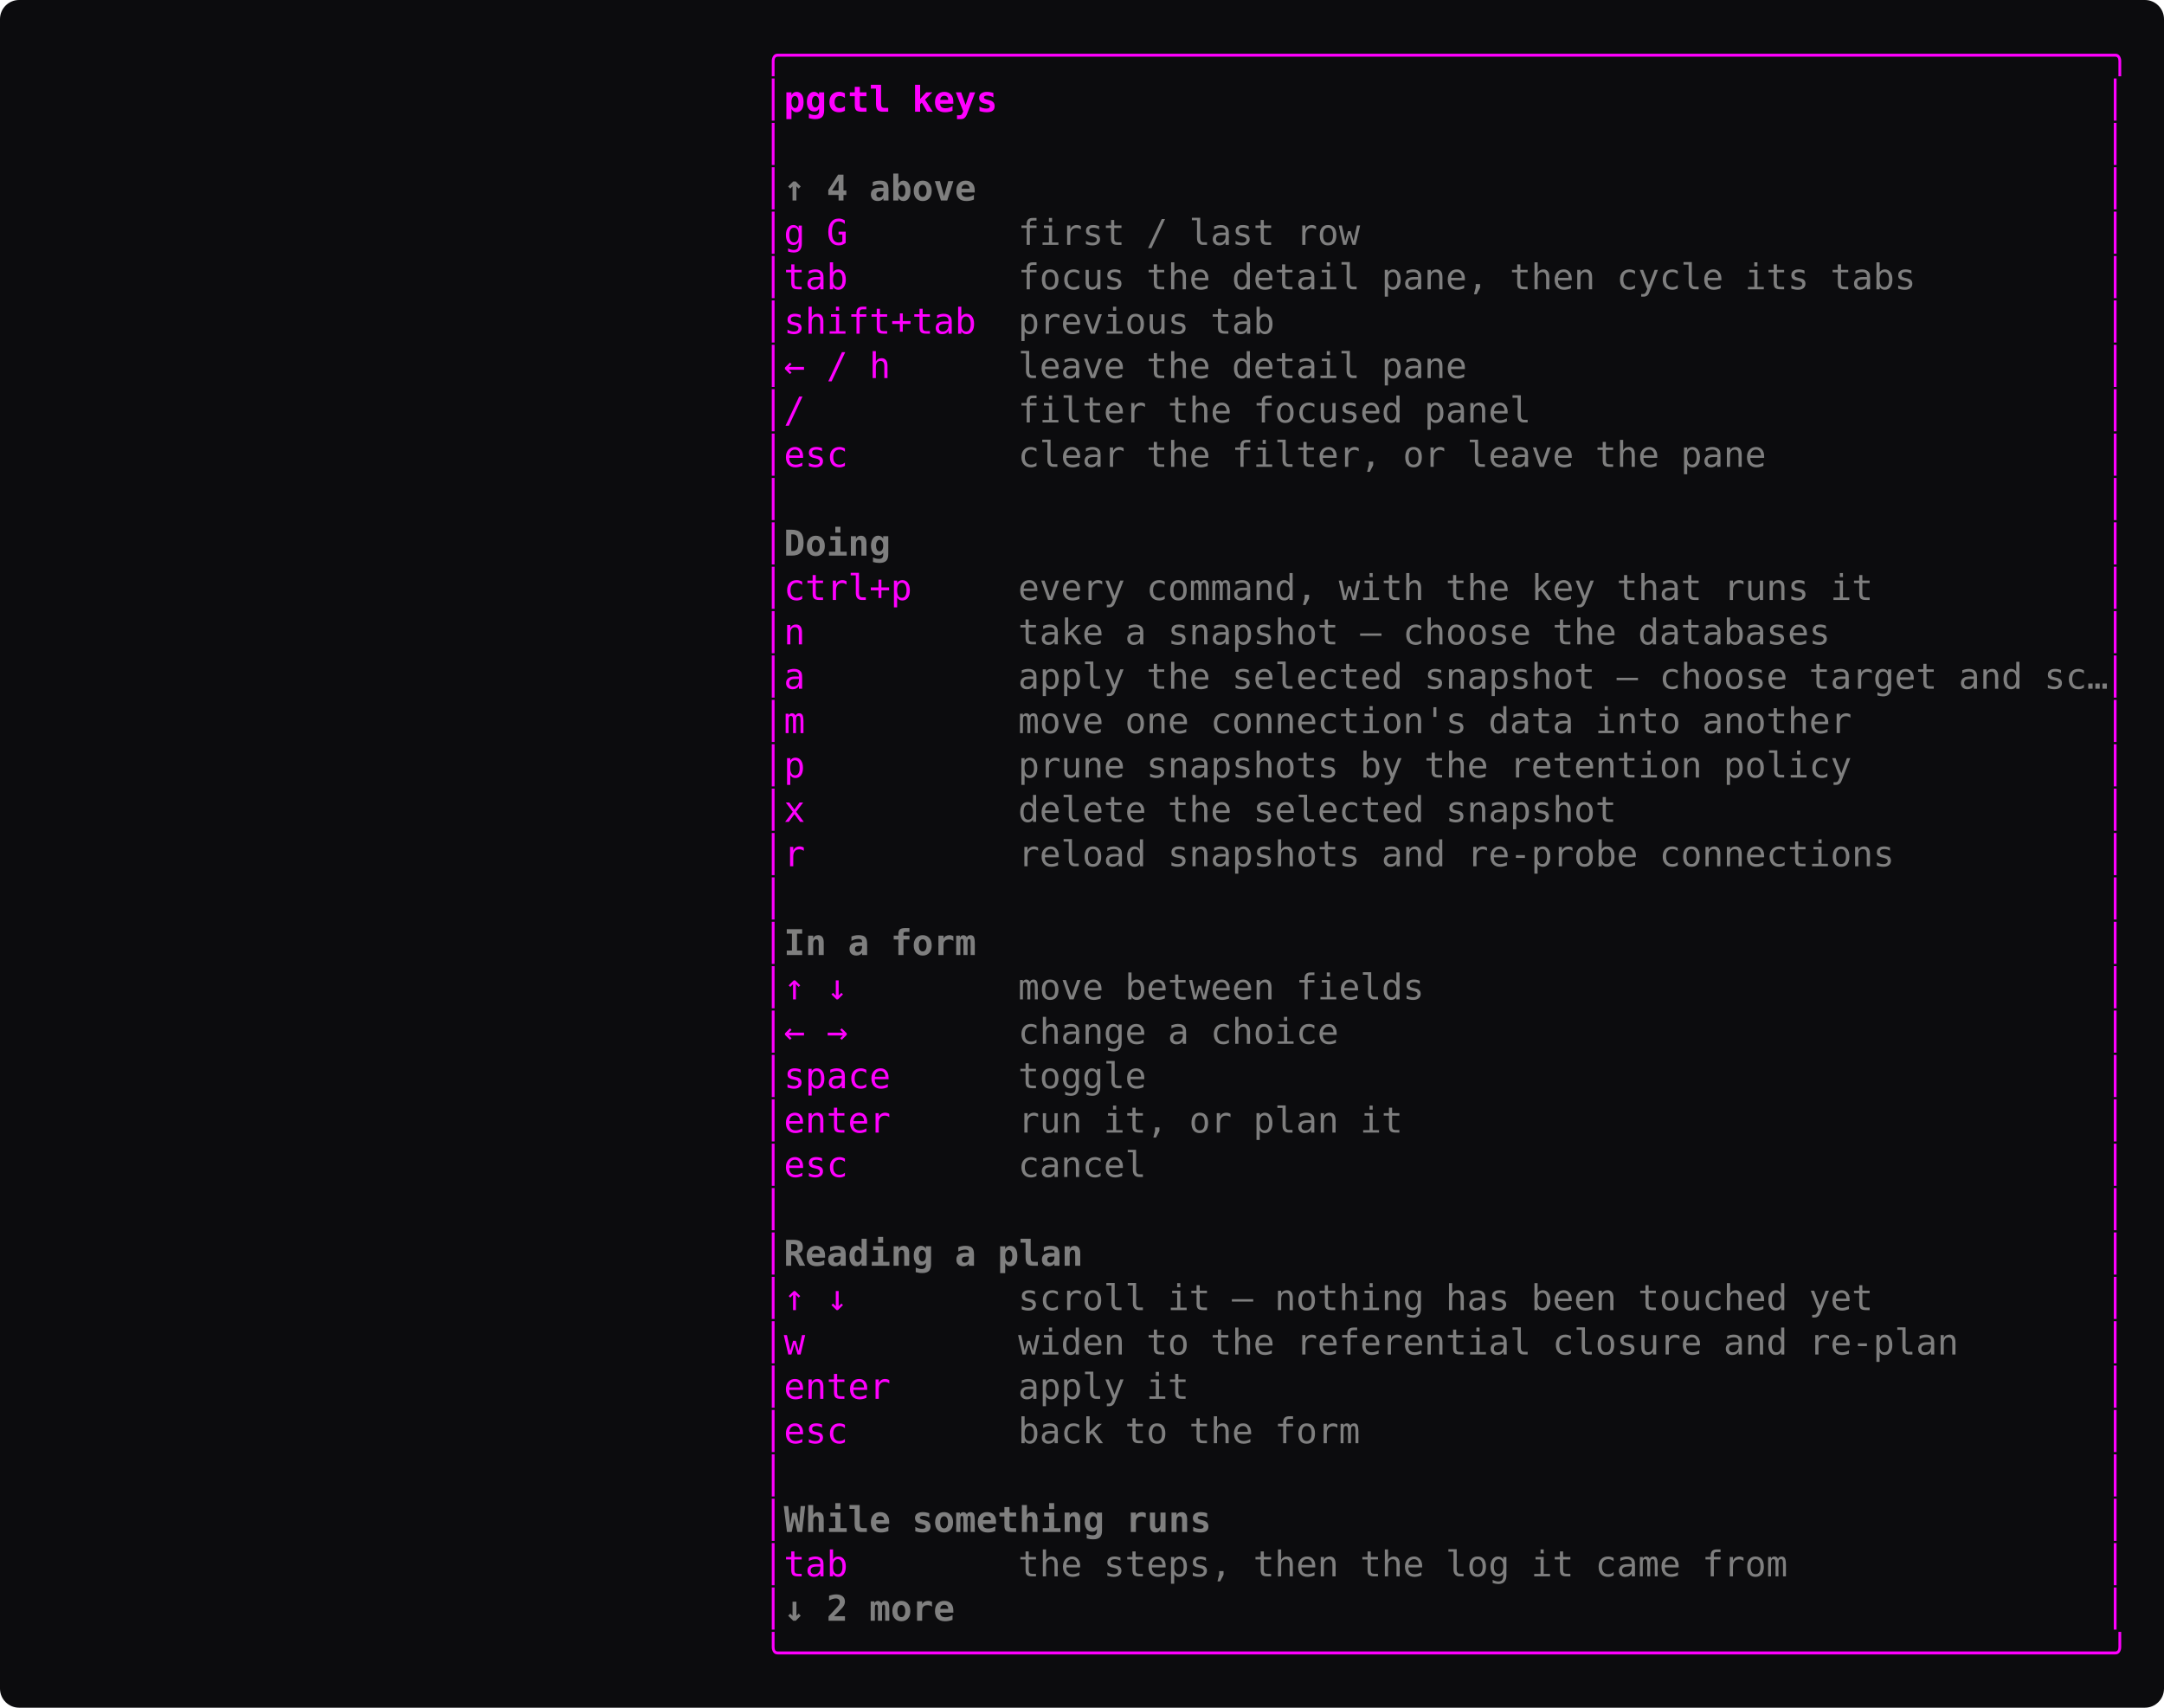
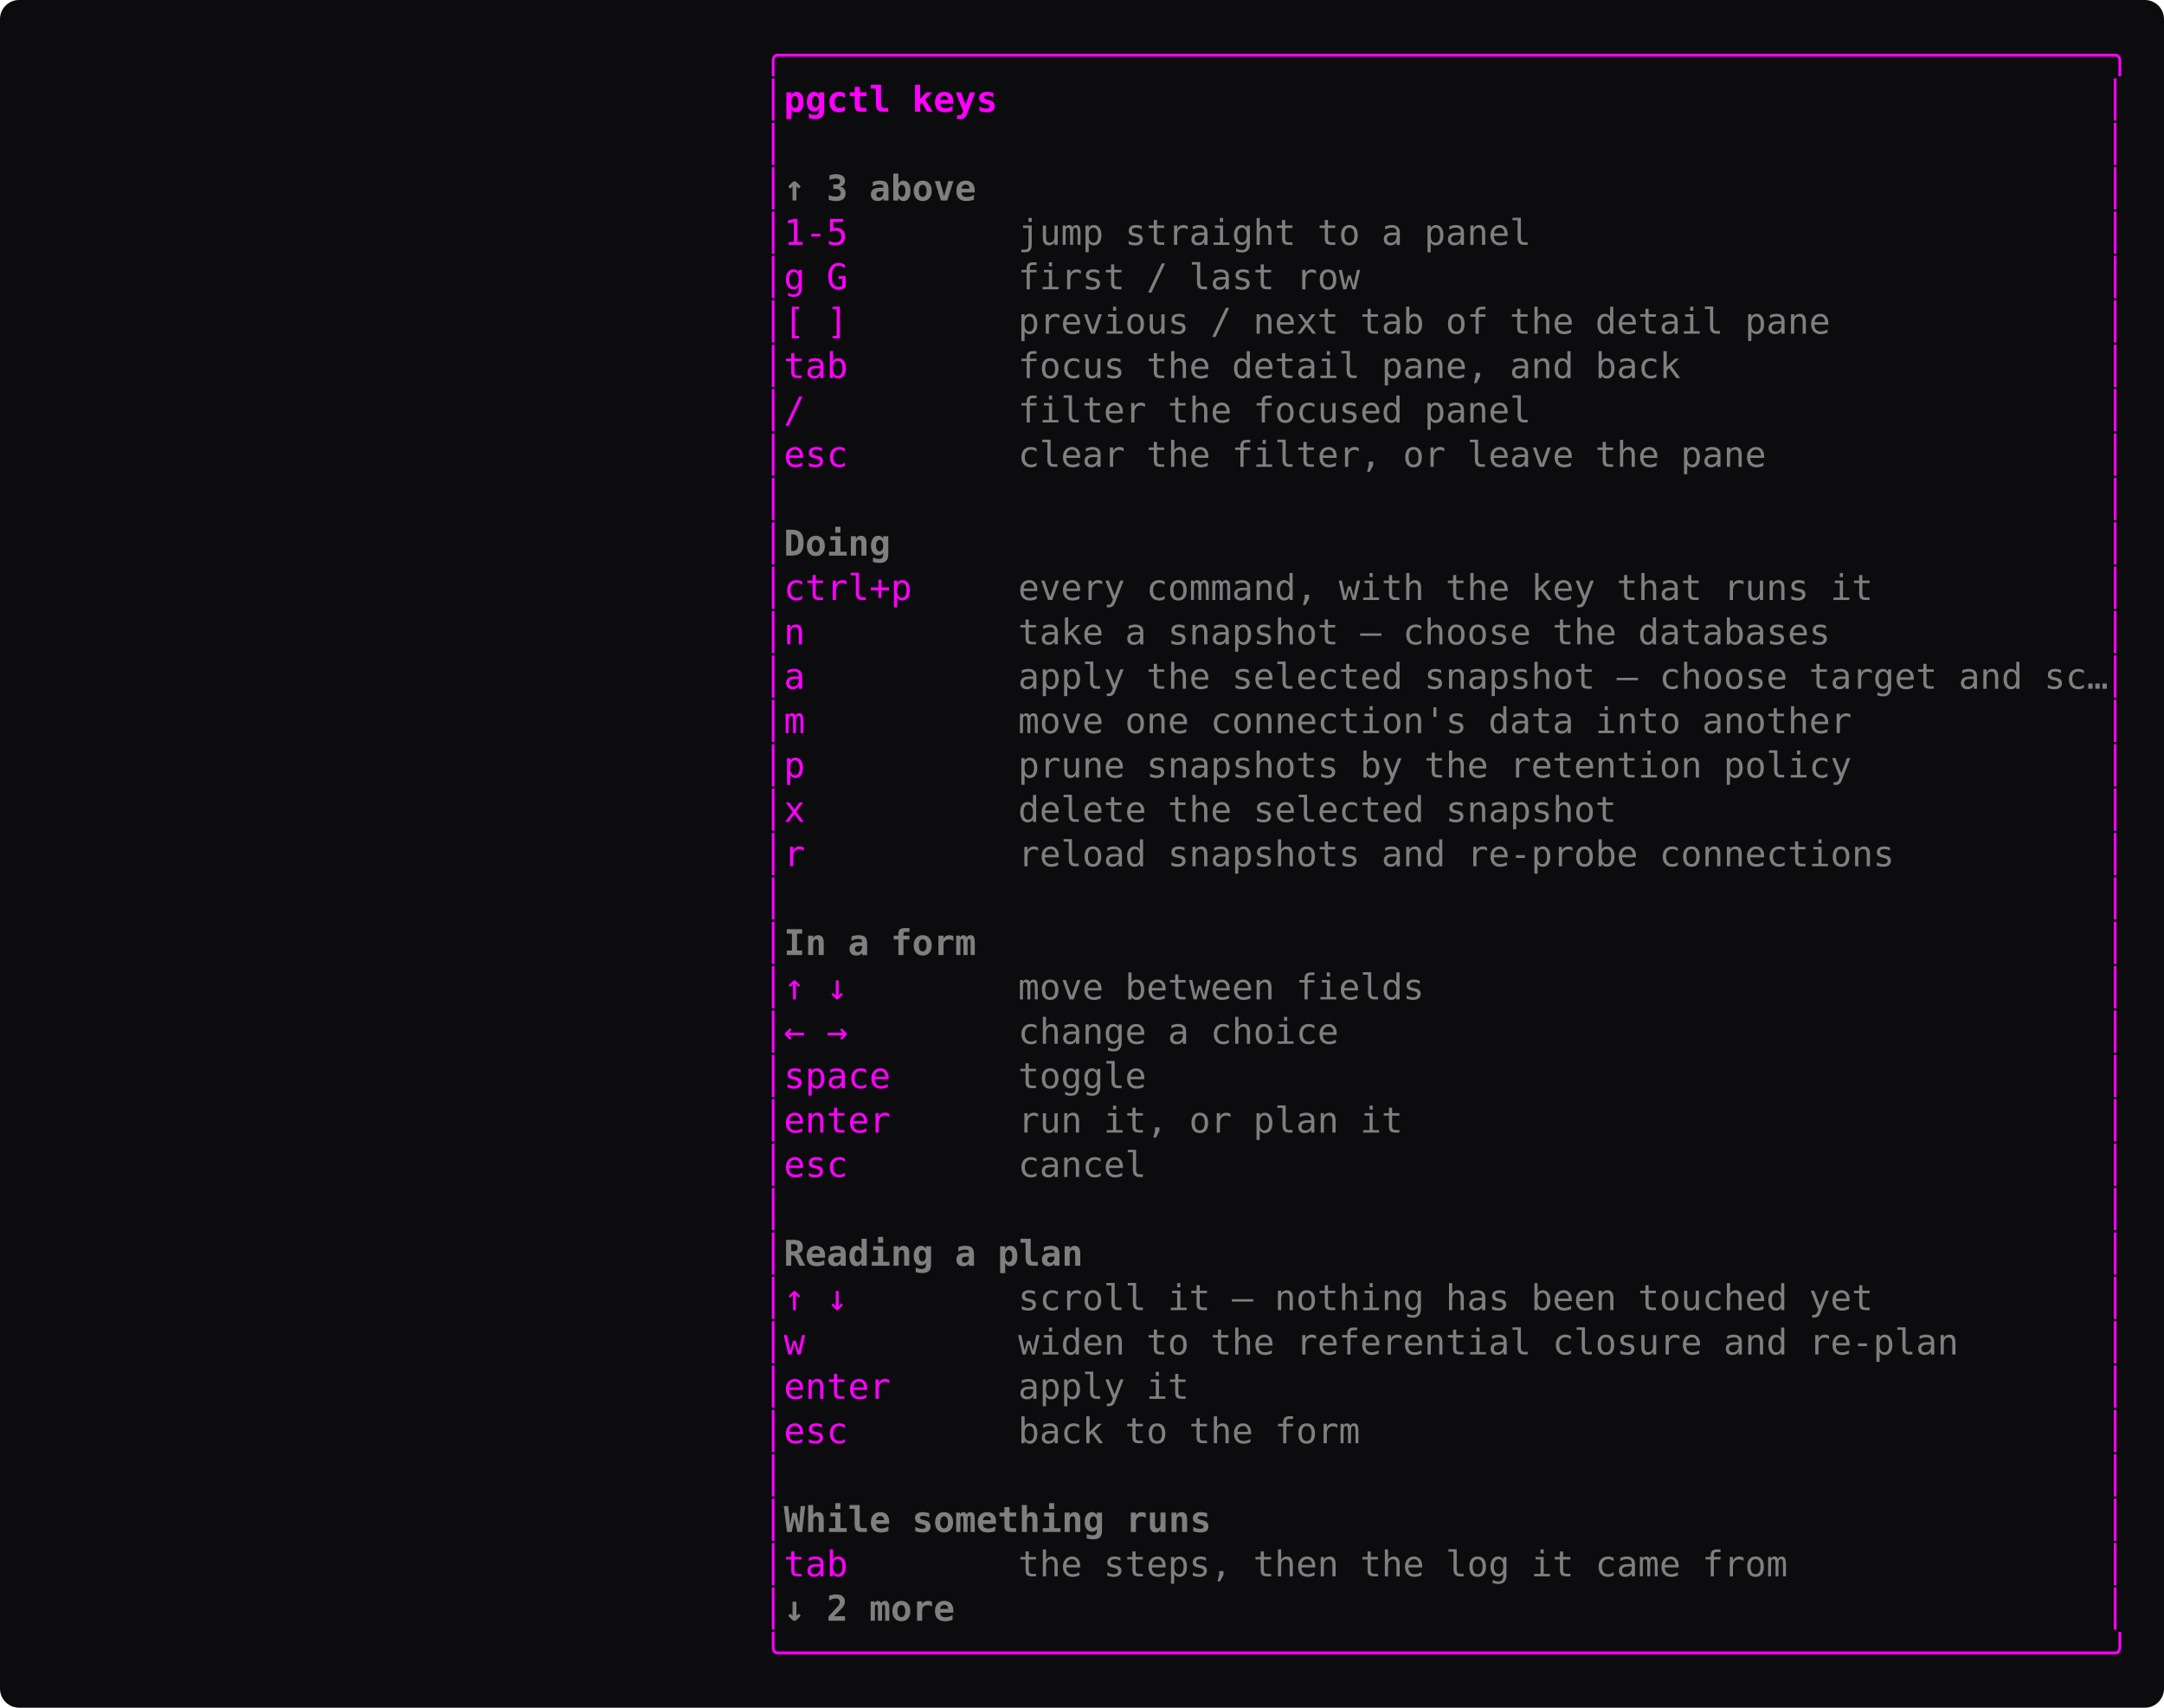
<svg xmlns="http://www.w3.org/2000/svg" width="792.4" height="625.25" viewBox="0 0 792.4 625.25" font-family="ui-monospace, 'SF Mono', SFMono-Regular, Menlo, Consolas, 'DejaVu Sans Mono', monospace" font-size="13" role="img">
  <rect width="792.4" height="625.25" rx="7" fill="#0c0c0e" />
  <text x="279.2" y="24.68" textLength="499.2" lengthAdjust="spacing" fill="#ff00ff" xml:space="preserve">╭──────────────────────────────────────────────────────────────╮</text>
  <text x="279.2" y="40.92" textLength="7.8" lengthAdjust="spacing" fill="#ff00ff" xml:space="preserve">│</text>
  <text x="287" y="40.92" textLength="78" lengthAdjust="spacing" fill="#ff00ff" font-weight="600" xml:space="preserve">pgctl keys</text>
  <text x="770.6" y="40.92" textLength="7.8" lengthAdjust="spacing" fill="#ff00ff" xml:space="preserve">│</text>
  <text x="279.2" y="57.17" textLength="7.8" lengthAdjust="spacing" fill="#ff00ff" xml:space="preserve">│</text>
  <text x="770.6" y="57.17" textLength="7.8" lengthAdjust="spacing" fill="#ff00ff" xml:space="preserve">│</text>
  <text x="279.2" y="73.42" textLength="7.8" lengthAdjust="spacing" fill="#ff00ff" xml:space="preserve">│</text>
-   <text x="287" y="73.42" textLength="70.2" lengthAdjust="spacing" fill="#7f7f7f" font-weight="600" xml:space="preserve">↑ 4 above</text>
+   <text x="287" y="73.42" textLength="70.2" lengthAdjust="spacing" fill="#7f7f7f" font-weight="600" xml:space="preserve">↑ 3 above</text>
  <text x="770.6" y="73.42" textLength="7.8" lengthAdjust="spacing" fill="#ff00ff" xml:space="preserve">│</text>
  <text x="279.2" y="89.67" textLength="7.8" lengthAdjust="spacing" fill="#ff00ff" xml:space="preserve">│</text>
-   <text x="287" y="89.67" textLength="23.4" lengthAdjust="spacing" fill="#ff00ff" xml:space="preserve">g G</text>
-   <text x="372.8" y="89.67" textLength="124.8" lengthAdjust="spacing" fill="#7f7f7f" xml:space="preserve">first / last row</text>
+   <text x="287" y="89.67" textLength="23.4" lengthAdjust="spacing" fill="#ff00ff" xml:space="preserve">1-5</text>
+   <text x="372.8" y="89.67" textLength="187.2" lengthAdjust="spacing" fill="#7f7f7f" xml:space="preserve">jump straight to a panel</text>
  <text x="770.6" y="89.67" textLength="7.8" lengthAdjust="spacing" fill="#ff00ff" xml:space="preserve">│</text>
  <text x="279.2" y="105.92" textLength="7.8" lengthAdjust="spacing" fill="#ff00ff" xml:space="preserve">│</text>
-   <text x="287" y="105.92" textLength="23.4" lengthAdjust="spacing" fill="#ff00ff" xml:space="preserve">tab</text>
-   <text x="372.8" y="105.92" textLength="327.6" lengthAdjust="spacing" fill="#7f7f7f" xml:space="preserve">focus the detail pane, then cycle its tabs</text>
+   <text x="287" y="105.92" textLength="23.4" lengthAdjust="spacing" fill="#ff00ff" xml:space="preserve">g G</text>
+   <text x="372.8" y="105.92" textLength="124.8" lengthAdjust="spacing" fill="#7f7f7f" xml:space="preserve">first / last row</text>
  <text x="770.6" y="105.92" textLength="7.8" lengthAdjust="spacing" fill="#ff00ff" xml:space="preserve">│</text>
  <text x="279.2" y="122.17" textLength="7.8" lengthAdjust="spacing" fill="#ff00ff" xml:space="preserve">│</text>
-   <text x="287" y="122.17" textLength="70.2" lengthAdjust="spacing" fill="#ff00ff" xml:space="preserve">shift+tab</text>
-   <text x="372.8" y="122.17" textLength="93.6" lengthAdjust="spacing" fill="#7f7f7f" xml:space="preserve">previous tab</text>
+   <text x="287" y="122.17" textLength="23.4" lengthAdjust="spacing" fill="#ff00ff" xml:space="preserve">[ ]</text>
+   <text x="372.8" y="122.17" textLength="296.4" lengthAdjust="spacing" fill="#7f7f7f" xml:space="preserve">previous / next tab of the detail pane</text>
  <text x="770.6" y="122.17" textLength="7.8" lengthAdjust="spacing" fill="#ff00ff" xml:space="preserve">│</text>
  <text x="279.2" y="138.43" textLength="7.8" lengthAdjust="spacing" fill="#ff00ff" xml:space="preserve">│</text>
-   <text x="287" y="138.43" textLength="39" lengthAdjust="spacing" fill="#ff00ff" xml:space="preserve">← / h</text>
-   <text x="372.8" y="138.43" textLength="163.8" lengthAdjust="spacing" fill="#7f7f7f" xml:space="preserve">leave the detail pane</text>
+   <text x="287" y="138.43" textLength="23.4" lengthAdjust="spacing" fill="#ff00ff" xml:space="preserve">tab</text>
+   <text x="372.8" y="138.43" textLength="241.8" lengthAdjust="spacing" fill="#7f7f7f" xml:space="preserve">focus the detail pane, and back</text>
  <text x="770.6" y="138.43" textLength="7.8" lengthAdjust="spacing" fill="#ff00ff" xml:space="preserve">│</text>
  <text x="279.2" y="154.68" textLength="7.8" lengthAdjust="spacing" fill="#ff00ff" xml:space="preserve">│</text>
  <text x="287" y="154.68" textLength="7.8" lengthAdjust="spacing" fill="#ff00ff" xml:space="preserve">/</text>
  <text x="372.8" y="154.68" textLength="187.2" lengthAdjust="spacing" fill="#7f7f7f" xml:space="preserve">filter the focused panel</text>
  <text x="770.6" y="154.68" textLength="7.8" lengthAdjust="spacing" fill="#ff00ff" xml:space="preserve">│</text>
  <text x="279.2" y="170.93" textLength="7.8" lengthAdjust="spacing" fill="#ff00ff" xml:space="preserve">│</text>
  <text x="287" y="170.93" textLength="23.4" lengthAdjust="spacing" fill="#ff00ff" xml:space="preserve">esc</text>
  <text x="372.8" y="170.93" textLength="273" lengthAdjust="spacing" fill="#7f7f7f" xml:space="preserve">clear the filter, or leave the pane</text>
  <text x="770.6" y="170.93" textLength="7.8" lengthAdjust="spacing" fill="#ff00ff" xml:space="preserve">│</text>
  <text x="279.2" y="187.18" textLength="7.8" lengthAdjust="spacing" fill="#ff00ff" xml:space="preserve">│</text>
  <text x="770.6" y="187.18" textLength="7.8" lengthAdjust="spacing" fill="#ff00ff" xml:space="preserve">│</text>
  <text x="279.2" y="203.43" textLength="7.8" lengthAdjust="spacing" fill="#ff00ff" xml:space="preserve">│</text>
  <text x="287" y="203.43" textLength="39" lengthAdjust="spacing" fill="#7f7f7f" font-weight="600" xml:space="preserve">Doing</text>
  <text x="770.6" y="203.43" textLength="7.8" lengthAdjust="spacing" fill="#ff00ff" xml:space="preserve">│</text>
  <text x="279.2" y="219.68" textLength="7.8" lengthAdjust="spacing" fill="#ff00ff" xml:space="preserve">│</text>
  <text x="287" y="219.68" textLength="46.8" lengthAdjust="spacing" fill="#ff00ff" xml:space="preserve">ctrl+p</text>
  <text x="372.8" y="219.68" textLength="312" lengthAdjust="spacing" fill="#7f7f7f" xml:space="preserve">every command, with the key that runs it</text>
  <text x="770.6" y="219.68" textLength="7.8" lengthAdjust="spacing" fill="#ff00ff" xml:space="preserve">│</text>
  <text x="279.2" y="235.93" textLength="7.8" lengthAdjust="spacing" fill="#ff00ff" xml:space="preserve">│</text>
  <text x="287" y="235.93" textLength="7.8" lengthAdjust="spacing" fill="#ff00ff" xml:space="preserve">n</text>
  <text x="372.8" y="235.93" textLength="296.4" lengthAdjust="spacing" fill="#7f7f7f" xml:space="preserve">take a snapshot — choose the databases</text>
  <text x="770.6" y="235.93" textLength="7.8" lengthAdjust="spacing" fill="#ff00ff" xml:space="preserve">│</text>
  <text x="279.2" y="252.18" textLength="7.8" lengthAdjust="spacing" fill="#ff00ff" xml:space="preserve">│</text>
  <text x="287" y="252.18" textLength="7.8" lengthAdjust="spacing" fill="#ff00ff" xml:space="preserve">a</text>
  <text x="372.8" y="252.18" textLength="397.8" lengthAdjust="spacing" fill="#7f7f7f" xml:space="preserve">apply the selected snapshot — choose target and sc…</text>
  <text x="770.6" y="252.18" textLength="7.8" lengthAdjust="spacing" fill="#ff00ff" xml:space="preserve">│</text>
  <text x="279.2" y="268.43" textLength="7.8" lengthAdjust="spacing" fill="#ff00ff" xml:space="preserve">│</text>
  <text x="287" y="268.43" textLength="7.8" lengthAdjust="spacing" fill="#ff00ff" xml:space="preserve">m</text>
  <text x="372.8" y="268.43" textLength="304.2" lengthAdjust="spacing" fill="#7f7f7f" xml:space="preserve">move one connection's data into another</text>
  <text x="770.6" y="268.43" textLength="7.8" lengthAdjust="spacing" fill="#ff00ff" xml:space="preserve">│</text>
  <text x="279.2" y="284.68" textLength="7.8" lengthAdjust="spacing" fill="#ff00ff" xml:space="preserve">│</text>
  <text x="287" y="284.68" textLength="7.8" lengthAdjust="spacing" fill="#ff00ff" xml:space="preserve">p</text>
  <text x="372.8" y="284.68" textLength="304.2" lengthAdjust="spacing" fill="#7f7f7f" xml:space="preserve">prune snapshots by the retention policy</text>
  <text x="770.6" y="284.68" textLength="7.8" lengthAdjust="spacing" fill="#ff00ff" xml:space="preserve">│</text>
  <text x="279.2" y="300.93" textLength="7.8" lengthAdjust="spacing" fill="#ff00ff" xml:space="preserve">│</text>
  <text x="287" y="300.93" textLength="7.8" lengthAdjust="spacing" fill="#ff00ff" xml:space="preserve">x</text>
  <text x="372.8" y="300.93" textLength="218.4" lengthAdjust="spacing" fill="#7f7f7f" xml:space="preserve">delete the selected snapshot</text>
  <text x="770.6" y="300.93" textLength="7.8" lengthAdjust="spacing" fill="#ff00ff" xml:space="preserve">│</text>
  <text x="279.2" y="317.18" textLength="7.8" lengthAdjust="spacing" fill="#ff00ff" xml:space="preserve">│</text>
  <text x="287" y="317.18" textLength="7.8" lengthAdjust="spacing" fill="#ff00ff" xml:space="preserve">r</text>
  <text x="372.8" y="317.18" textLength="319.8" lengthAdjust="spacing" fill="#7f7f7f" xml:space="preserve">reload snapshots and re-probe connections</text>
  <text x="770.6" y="317.18" textLength="7.8" lengthAdjust="spacing" fill="#ff00ff" xml:space="preserve">│</text>
  <text x="279.2" y="333.43" textLength="7.8" lengthAdjust="spacing" fill="#ff00ff" xml:space="preserve">│</text>
  <text x="770.6" y="333.43" textLength="7.8" lengthAdjust="spacing" fill="#ff00ff" xml:space="preserve">│</text>
  <text x="279.2" y="349.68" textLength="7.8" lengthAdjust="spacing" fill="#ff00ff" xml:space="preserve">│</text>
  <text x="287" y="349.68" textLength="70.2" lengthAdjust="spacing" fill="#7f7f7f" font-weight="600" xml:space="preserve">In a form</text>
  <text x="770.6" y="349.68" textLength="7.8" lengthAdjust="spacing" fill="#ff00ff" xml:space="preserve">│</text>
  <text x="279.2" y="365.93" textLength="7.8" lengthAdjust="spacing" fill="#ff00ff" xml:space="preserve">│</text>
  <text x="287" y="365.93" textLength="23.4" lengthAdjust="spacing" fill="#ff00ff" xml:space="preserve">↑ ↓</text>
  <text x="372.8" y="365.93" textLength="148.2" lengthAdjust="spacing" fill="#7f7f7f" xml:space="preserve">move between fields</text>
  <text x="770.6" y="365.93" textLength="7.8" lengthAdjust="spacing" fill="#ff00ff" xml:space="preserve">│</text>
  <text x="279.2" y="382.18" textLength="7.8" lengthAdjust="spacing" fill="#ff00ff" xml:space="preserve">│</text>
  <text x="287" y="382.18" textLength="23.4" lengthAdjust="spacing" fill="#ff00ff" xml:space="preserve">← →</text>
  <text x="372.8" y="382.18" textLength="117" lengthAdjust="spacing" fill="#7f7f7f" xml:space="preserve">change a choice</text>
  <text x="770.6" y="382.18" textLength="7.8" lengthAdjust="spacing" fill="#ff00ff" xml:space="preserve">│</text>
  <text x="279.2" y="398.43" textLength="7.8" lengthAdjust="spacing" fill="#ff00ff" xml:space="preserve">│</text>
  <text x="287" y="398.43" textLength="39" lengthAdjust="spacing" fill="#ff00ff" xml:space="preserve">space</text>
  <text x="372.8" y="398.43" textLength="46.8" lengthAdjust="spacing" fill="#7f7f7f" xml:space="preserve">toggle</text>
  <text x="770.6" y="398.43" textLength="7.8" lengthAdjust="spacing" fill="#ff00ff" xml:space="preserve">│</text>
  <text x="279.2" y="414.68" textLength="7.8" lengthAdjust="spacing" fill="#ff00ff" xml:space="preserve">│</text>
  <text x="287" y="414.68" textLength="39" lengthAdjust="spacing" fill="#ff00ff" xml:space="preserve">enter</text>
  <text x="372.8" y="414.68" textLength="140.4" lengthAdjust="spacing" fill="#7f7f7f" xml:space="preserve">run it, or plan it</text>
  <text x="770.6" y="414.68" textLength="7.8" lengthAdjust="spacing" fill="#ff00ff" xml:space="preserve">│</text>
  <text x="279.2" y="430.93" textLength="7.8" lengthAdjust="spacing" fill="#ff00ff" xml:space="preserve">│</text>
  <text x="287" y="430.93" textLength="23.4" lengthAdjust="spacing" fill="#ff00ff" xml:space="preserve">esc</text>
  <text x="372.8" y="430.93" textLength="46.8" lengthAdjust="spacing" fill="#7f7f7f" xml:space="preserve">cancel</text>
  <text x="770.6" y="430.93" textLength="7.8" lengthAdjust="spacing" fill="#ff00ff" xml:space="preserve">│</text>
  <text x="279.2" y="447.18" textLength="7.8" lengthAdjust="spacing" fill="#ff00ff" xml:space="preserve">│</text>
  <text x="770.6" y="447.18" textLength="7.8" lengthAdjust="spacing" fill="#ff00ff" xml:space="preserve">│</text>
  <text x="279.2" y="463.43" textLength="7.8" lengthAdjust="spacing" fill="#ff00ff" xml:space="preserve">│</text>
  <text x="287" y="463.43" textLength="109.2" lengthAdjust="spacing" fill="#7f7f7f" font-weight="600" xml:space="preserve">Reading a plan</text>
  <text x="770.6" y="463.43" textLength="7.8" lengthAdjust="spacing" fill="#ff00ff" xml:space="preserve">│</text>
  <text x="279.2" y="479.68" textLength="7.8" lengthAdjust="spacing" fill="#ff00ff" xml:space="preserve">│</text>
  <text x="287" y="479.68" textLength="23.4" lengthAdjust="spacing" fill="#ff00ff" xml:space="preserve">↑ ↓</text>
  <text x="372.8" y="479.68" textLength="312" lengthAdjust="spacing" fill="#7f7f7f" xml:space="preserve">scroll it — nothing has been touched yet</text>
  <text x="770.6" y="479.68" textLength="7.8" lengthAdjust="spacing" fill="#ff00ff" xml:space="preserve">│</text>
  <text x="279.2" y="495.93" textLength="7.8" lengthAdjust="spacing" fill="#ff00ff" xml:space="preserve">│</text>
  <text x="287" y="495.93" textLength="7.8" lengthAdjust="spacing" fill="#ff00ff" xml:space="preserve">w</text>
  <text x="372.8" y="495.93" textLength="343.2" lengthAdjust="spacing" fill="#7f7f7f" xml:space="preserve">widen to the referential closure and re-plan</text>
  <text x="770.6" y="495.93" textLength="7.8" lengthAdjust="spacing" fill="#ff00ff" xml:space="preserve">│</text>
  <text x="279.2" y="512.17" textLength="7.8" lengthAdjust="spacing" fill="#ff00ff" xml:space="preserve">│</text>
  <text x="287" y="512.17" textLength="39" lengthAdjust="spacing" fill="#ff00ff" xml:space="preserve">enter</text>
  <text x="372.8" y="512.17" textLength="62.4" lengthAdjust="spacing" fill="#7f7f7f" xml:space="preserve">apply it</text>
  <text x="770.6" y="512.17" textLength="7.8" lengthAdjust="spacing" fill="#ff00ff" xml:space="preserve">│</text>
  <text x="279.2" y="528.42" textLength="7.8" lengthAdjust="spacing" fill="#ff00ff" xml:space="preserve">│</text>
  <text x="287" y="528.42" textLength="23.4" lengthAdjust="spacing" fill="#ff00ff" xml:space="preserve">esc</text>
  <text x="372.8" y="528.42" textLength="124.8" lengthAdjust="spacing" fill="#7f7f7f" xml:space="preserve">back to the form</text>
  <text x="770.6" y="528.42" textLength="7.8" lengthAdjust="spacing" fill="#ff00ff" xml:space="preserve">│</text>
  <text x="279.2" y="544.67" textLength="7.8" lengthAdjust="spacing" fill="#ff00ff" xml:space="preserve">│</text>
  <text x="770.6" y="544.67" textLength="7.8" lengthAdjust="spacing" fill="#ff00ff" xml:space="preserve">│</text>
  <text x="279.2" y="560.92" textLength="7.8" lengthAdjust="spacing" fill="#ff00ff" xml:space="preserve">│</text>
  <text x="287" y="560.92" textLength="156" lengthAdjust="spacing" fill="#7f7f7f" font-weight="600" xml:space="preserve">While something runs</text>
  <text x="770.6" y="560.92" textLength="7.8" lengthAdjust="spacing" fill="#ff00ff" xml:space="preserve">│</text>
  <text x="279.2" y="577.17" textLength="7.8" lengthAdjust="spacing" fill="#ff00ff" xml:space="preserve">│</text>
  <text x="287" y="577.17" textLength="23.4" lengthAdjust="spacing" fill="#ff00ff" xml:space="preserve">tab</text>
  <text x="372.8" y="577.17" textLength="280.8" lengthAdjust="spacing" fill="#7f7f7f" xml:space="preserve">the steps, then the log it came from</text>
  <text x="770.6" y="577.17" textLength="7.8" lengthAdjust="spacing" fill="#ff00ff" xml:space="preserve">│</text>
  <text x="279.2" y="593.42" textLength="7.8" lengthAdjust="spacing" fill="#ff00ff" xml:space="preserve">│</text>
  <text x="287" y="593.42" textLength="62.4" lengthAdjust="spacing" fill="#7f7f7f" font-weight="600" xml:space="preserve">↓ 2 more</text>
  <text x="770.6" y="593.42" textLength="7.8" lengthAdjust="spacing" fill="#ff00ff" xml:space="preserve">│</text>
  <text x="279.2" y="609.67" textLength="499.2" lengthAdjust="spacing" fill="#ff00ff" xml:space="preserve">╰──────────────────────────────────────────────────────────────╯</text>
</svg>
